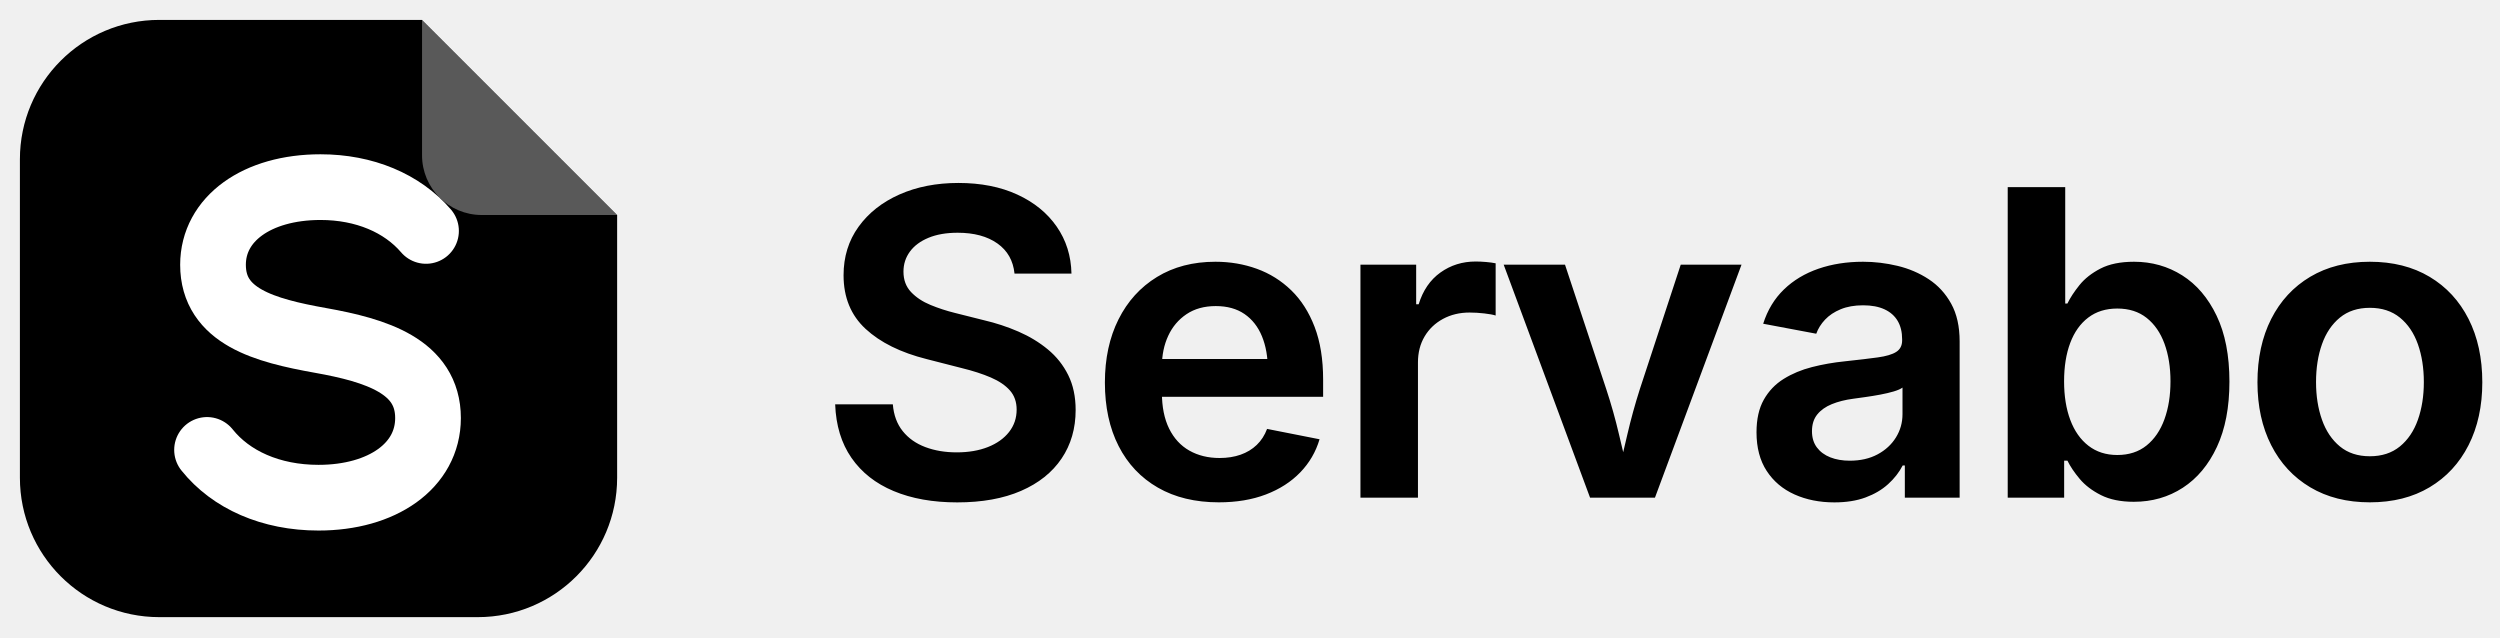
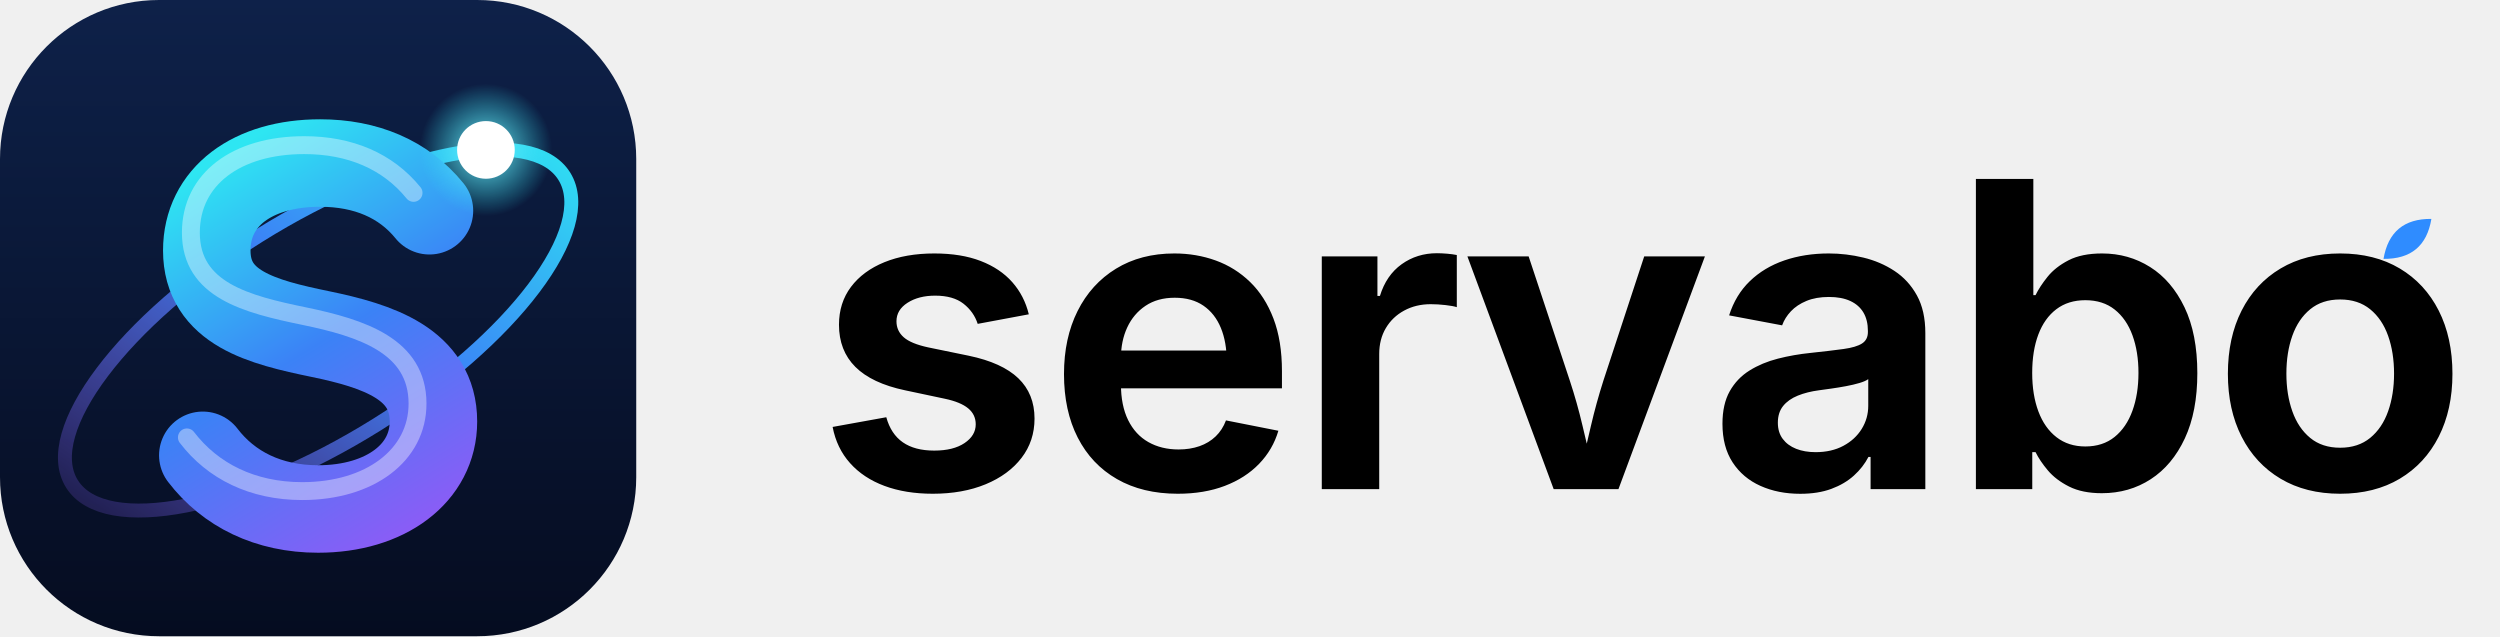
- <svg xmlns="http://www.w3.org/2000/svg" viewBox="0 0 125.58 32" role="img" aria-label="Servabo">
-   <path d="M8 1H21.2L31 10.8V24a7 7 0 0 1-7 7H8a7 7 0 0 1-7-7V8a7 7 0 0 1 7-7Z" fill="currentColor" />
-   <path d="M21.2 1V7.8a3 3 0 0 0 3 3H31Z" fill="#ffffff" fill-opacity="0.35" />
-   <path d="M21.4 11.6C20.2 10.2 18.3 9.4 16.1 9.4C12.9 9.4 10.7 11 10.7 13.3C10.7 15.9 13.3 16.6 16.1 17.1C18.9 17.6 21.5 18.4 21.5 21C21.5 23.4 19.2 25 16 25C13.6 25 11.6 24.1 10.4 22.6" fill="none" stroke="#ffffff" stroke-width="3.3" stroke-linecap="round" stroke-linejoin="round" />
-   <path transform="translate(41.00 25.0) scale(0.01047)" fill="currentColor" d="M676.44 22.544Q501.184 22.544 371.452 -31.832Q241.72 -86.208 169.104 -191.156Q96.488 -296.104 90.944 -447.889H367.593Q373.865 -370.801 414.873 -319.541Q455.881 -268.281 523.308 -242.861Q590.736 -217.441 673.848 -217.441Q759.296 -217.441 824.028 -243.097Q888.76 -268.753 925.175 -315.145Q961.591 -361.536 961.591 -422.392Q961.591 -477.976 929.299 -514.552Q897.007 -551.128 837.784 -576.672Q778.56 -602.216 697.264 -622.056L530.224 -664.847Q342.88 -711.959 237.048 -809.767Q131.216 -907.575 131.216 -1067.24Q131.216 -1200.152 203.104 -1299.836Q274.992 -1399.52 399.416 -1454.76Q523.84 -1510.0 682.096 -1510.0Q843.784 -1510.0 964.777 -1454.328Q1085.769 -1398.656 1153.861 -1300.516Q1221.953 -1202.376 1224.657 -1075.119H951.391Q941.847 -1168.567 869.208 -1219.859Q796.568 -1271.151 678.688 -1271.151Q597.376 -1271.151 538.917 -1246.995Q480.457 -1222.839 449.529 -1180.651Q418.601 -1138.464 418.601 -1084.448Q418.601 -1025.024 455.005 -986.596Q491.409 -948.168 548.405 -924.692Q605.401 -901.216 666.313 -886.216L803.648 -851.697Q890.865 -831.376 970.277 -796.896Q1049.689 -762.416 1111.585 -711.164Q1173.481 -659.912 1209.069 -588.196Q1244.657 -516.48 1244.657 -420.688Q1244.657 -287.888 1177.269 -187.944Q1109.881 -88.0 982.833 -32.728Q855.784 22.544 676.44 22.544Z M1931.456 22.272Q1762.112 22.272 1639.428 -48.216Q1516.744 -118.704 1450.868 -247.704Q1384.992 -376.704 1384.992 -552.592Q1384.992 -725.024 1450.232 -855.376Q1515.472 -985.728 1634.804 -1058.864Q1754.136 -1132 1915.208 -1132.0Q2020.624 -1132.0 2114.037 -1098.18Q2207.449 -1064.36 2279.029 -994.972Q2350.609 -925.584 2391.313 -819.016Q2432.017 -712.448 2432.017 -566.52V-484.176H1507.856V-665.552H2295.704L2166.775 -613.872Q2166.775 -705.728 2138.539 -774.38Q2110.303 -843.031 2054.832 -881.163Q1999.36 -919.295 1916.936 -919.295Q1834.512 -919.295 1776.769 -880.595Q1719.025 -841.896 1688.801 -776.652Q1658.577 -711.408 1658.577 -630.344V-503.856Q1658.577 -401.456 1693.153 -331.372Q1727.729 -261.289 1790.325 -225.861Q1852.92 -190.433 1935.48 -190.433Q1990.68 -190.433 2035.824 -206.193Q2080.968 -221.953 2113.488 -253.109Q2146.007 -284.265 2163.119 -330.032L2414.881 -280.304Q2388.017 -189.392 2322.129 -121.288Q2256.24 -53.184 2157.396 -15.456Q2058.552 22.272 1931.456 22.272Z M2611.08 0.0V-1118.0H2878.393V-927.856H2890.393Q2920.961 -1027.544 2994.845 -1080.34Q3068.729 -1133.136 3163.977 -1133.136Q3186.569 -1133.136 3213.421 -1130.84Q3240.273 -1128.544 3259.729 -1124.52V-873.967Q3242.225 -879.855 3205.257 -884.071Q3168.289 -888.287 3134.449 -888.287Q3063.521 -888.287 3007.149 -857.811Q2950.777 -827.335 2918.881 -773.587Q2886.985 -719.839 2886.985 -649.023V0.0Z M3712.736 0.0 3298.264 -1118.0H3592.465L3790.289 -521.097Q3825.697 -413.777 3851.333 -304.365Q3876.969 -194.953 3904.241 -80.808H3839.537Q3866.377 -194.953 3891.796 -304.149Q3917.216 -413.345 3951.624 -521.097L4147.72 -1118.0H4439.329L4023.993 0.0Z M4884.92 22.544Q4778.488 22.544 4693.716 -15.512Q4608.944 -53.568 4560.104 -128.408Q4511.264 -203.248 4511.264 -313.68Q4511.264 -407.952 4546.24 -470.112Q4581.216 -532.272 4641.476 -569.796Q4701.736 -607.32 4777.656 -626.696Q4853.575 -646.072 4935.464 -654.344Q5032.872 -664.752 5093.063 -673.048Q5153.255 -681.344 5181.595 -699.424Q5209.935 -717.504 5209.935 -754.616V-759.752Q5209.935 -812.04 5188.471 -848.228Q5167.008 -884.415 5125.376 -903.719Q5083.744 -923.023 5022.592 -923.023Q4960.736 -923.023 4914.969 -904.071Q4869.201 -885.119 4840.181 -854.315Q4811.161 -823.512 4797.913 -786.672L4543.264 -834.599Q4574.6 -933.143 4642.847 -999.068Q4711.095 -1064.992 4808.384 -1098.496Q4905.672 -1132.0 5022.344 -1132.0Q5105.561 -1132.0 5187.861 -1112.236Q5270.161 -1092.472 5337.525 -1048.152Q5404.889 -1003.832 5445.365 -930.516Q5485.841 -857.2 5485.841 -749.528V0.0H5222.872V-154.592H5212.6Q5187.119 -105.224 5142.743 -65.02Q5098.367 -24.816 5034.391 -1.136Q4970.415 22.544 4884.92 22.544ZM4958.688 -177.497Q5035.36 -177.497 5092.048 -207.857Q5148.736 -238.216 5180.199 -289.052Q5211.663 -339.888 5211.663 -400.544V-528.328Q5198.503 -518.352 5169.711 -509.796Q5140.92 -501.24 5105.084 -494.536Q5069.248 -487.832 5034.684 -482.98Q5000.12 -478.128 4974.984 -474.696Q4917.76 -467.128 4872.925 -448.924Q4828.089 -430.72 4802.729 -399.268Q4777.369 -367.816 4777.369 -318.936Q4777.369 -272.6 4800.889 -241.16Q4824.409 -209.721 4865.177 -193.609Q4905.945 -177.497 4958.688 -177.497Z M6321.457 19.68Q6227.553 19.68 6164.065 -12.284Q6100.577 -44.248 6062.121 -89.884Q6023.665 -135.52 6002.937 -177.752H5987.257V0.0H5716.488V-1490.0H5992.393V-931.656H6002.937Q6023.233 -973.32 6060.689 -1019.9Q6098.145 -1066.48 6161.497 -1099.24Q6224.849 -1132.0 6322.617 -1132.0Q6450.089 -1132.0 6553.565 -1066.752Q6657.041 -1001.504 6718.621 -873.3Q6780.201 -745.096 6780.201 -556.864Q6780.201 -372.384 6720.201 -243.68Q6660.201 -114.976 6556.509 -47.648Q6452.817 19.68 6321.457 19.68ZM6242.184 -204.825Q6326.016 -204.825 6382.692 -250.525Q6439.367 -296.225 6468.387 -376.172Q6497.407 -456.12 6497.407 -558.0Q6497.407 -659.744 6468.671 -738.556Q6439.935 -817.367 6383.26 -862.431Q6326.584 -907.495 6242.184 -907.495Q6159.92 -907.495 6102.881 -864.135Q6045.841 -820.775 6016.389 -742.531Q5986.937 -664.288 5986.937 -558.0Q5986.937 -452.576 6016.673 -373.129Q6046.409 -293.681 6103.733 -249.253Q6161.056 -204.825 6242.184 -204.825Z M7453.912 22.272Q7288.952 22.272 7167.756 -49.944Q7046.56 -122.16 6980.616 -251.944Q6914.672 -381.728 6914.672 -553.728Q6914.672 -727.432 6980.616 -857.5Q7046.56 -987.568 7167.756 -1059.784Q7288.952 -1132.0 7453.912 -1132.0Q7619.44 -1132.0 7740.488 -1059.784Q7861.537 -987.568 7927.481 -857.5Q7993.425 -727.432 7993.425 -553.728Q7993.425 -381.728 7927.481 -251.944Q7861.537 -122.16 7740.488 -49.944Q7619.44 22.272 7453.912 22.272ZM7453.912 -198.777Q7540.56 -198.777 7598.224 -245.977Q7655.887 -293.177 7684.407 -373.852Q7712.927 -454.528 7712.927 -554.592Q7712.927 -655.656 7684.407 -736.252Q7655.887 -816.847 7598.224 -863.899Q7540.56 -910.951 7453.912 -910.951Q7367.401 -910.951 7310.089 -863.899Q7252.777 -816.847 7224.257 -736.536Q7195.737 -656.224 7195.737 -554.592Q7195.737 -454.528 7224.257 -373.852Q7252.777 -293.177 7310.089 -245.977Q7367.401 -198.777 7453.912 -198.777Z" />
+ <svg xmlns="http://www.w3.org/2000/svg" viewBox="0 0 125.74 32" role="img" aria-label="Servabo">
+   <defs>
+     <linearGradient id="sv-r" gradientUnits="userSpaceOnUse" x1="11" y1="8" x2="22" y2="26">
+       <stop offset="0" stop-color="#2ee6f2" />
+       <stop offset="0.5" stop-color="#3b82f6" />
+       <stop offset="1" stop-color="#8b5cf6" />
+     </linearGradient>
+     <linearGradient id="sv-o" gradientUnits="userSpaceOnUse" x1="2" y1="22" x2="30" y2="10">
+       <stop offset="0" stop-color="#8b5cf6" stop-opacity="0.15" />
+       <stop offset="0.55" stop-color="#3b82f6" />
+       <stop offset="1" stop-color="#2ee6f2" />
+     </linearGradient>
+     <linearGradient id="sv-t" x1="0" y1="0" x2="0" y2="1">
+       <stop offset="0" stop-color="#0e2149" />
+       <stop offset="1" stop-color="#050c20" />
+     </linearGradient>
+     <radialGradient id="sv-g">
+       <stop offset="0" stop-color="#7df3ff" stop-opacity="0.95" />
+       <stop offset="1" stop-color="#2ee6f2" stop-opacity="0" />
+     </radialGradient>
+   </defs>
+   <path d="M8 0H24a8 8 0 0 1 8 8V24a8 8 0 0 1-8 8H8a8 8 0 0 1-8-8V8a8 8 0 0 1 8-8Z" fill="url(#sv-t)" />
+   <ellipse cx="16.0" cy="16.6" rx="14.6" ry="5.6" transform="rotate(-32.0 16.0 16.6)" fill="none" stroke="url(#sv-o)" stroke-width="0.7" />
+   <path d="M21.6 10.6C20.3 9 18.4 8.2 16.1 8.2C12.7 8.2 10.4 9.9 10.4 12.6C10.4 15.5 13.2 16.2 16.1 16.8C19 17.4 21.8 18.3 21.8 21.2C21.8 23.8 19.4 25.6 16 25.6C13.5 25.6 11.5 24.6 10.2 22.9" fill="none" stroke="url(#sv-r)" stroke-width="4.4" stroke-linecap="round" stroke-linejoin="round" />
+   <path d="M21.6 10.6C20.3 9 18.4 8.2 16.1 8.2C12.7 8.2 10.4 9.9 10.4 12.6C10.4 15.5 13.2 16.2 16.1 16.8C19 17.4 21.8 18.3 21.8 21.2C21.8 23.8 19.4 25.6 16 25.6C13.5 25.6 11.5 24.6 10.2 22.9" fill="none" stroke="#fff" stroke-opacity="0.38" stroke-width="0.9" stroke-linecap="round" stroke-linejoin="round" transform="translate(-0.8 -0.9)" />
+   <circle cx="24.44" cy="7.54" r="3.33" fill="url(#sv-g)" />
+   <circle cx="24.44" cy="7.54" r="1.45" fill="#fff" />
+   <g transform="translate(41.00 24.6) scale(0.01047)">
+     <path fill="currentColor" d="M565.216 22.272Q434.232 22.272 333.068 -15.332Q231.904 -52.936 167.64 -124.768Q103.376 -196.6 83.808 -298.648L341.641 -345.265Q363.913 -264.497 421.125 -224.737Q478.337 -184.977 571.857 -184.977Q663.8 -184.977 717.532 -221.153Q771.264 -257.328 771.264 -311.208Q771.264 -357.976 734.868 -388.052Q698.472 -418.128 622.816 -434.104L431.632 -474.648Q271.856 -508.488 193.104 -587.012Q114.352 -665.536 114.352 -789.584Q114.352 -894.656 172.024 -971.396Q229.696 -1048.136 332.7 -1090.068Q435.704 -1132.0 572.416 -1132.0Q701.672 -1132.0 795.349 -1095.772Q889.025 -1059.544 946.869 -994.076Q1004.713 -928.608 1026.257 -839.672L780.744 -793.784Q762.064 -851.624 712.668 -890.471Q663.272 -929.319 576.44 -929.319Q497.177 -929.319 443.853 -895.199Q390.529 -861.08 390.529 -806.2Q390.529 -760.184 425.377 -729.38Q460.225 -698.576 543.104 -680.76L737.593 -640.76Q897.801 -607.352 975.769 -532.5Q1053.737 -457.648 1053.737 -338.76Q1053.737 -231.256 991.325 -150.004Q928.913 -68.752 818.829 -23.24Q708.745 22.272 565.216 22.272Z M1741.744 22.272Q1572.4 22.272 1449.716 -48.216Q1327.032 -118.704 1261.156 -247.704Q1195.28 -376.704 1195.28 -552.592Q1195.28 -725.024 1260.52 -855.376Q1325.76 -985.728 1445.092 -1058.864Q1564.424 -1132 1725.496 -1132.0Q1830.912 -1132.0 1924.325 -1098.18Q2017.737 -1064.36 2089.317 -994.972Q2160.897 -925.584 2201.601 -819.016Q2242.305 -712.448 2242.305 -566.52V-484.176H1318.144V-665.552H2105.992L1977.063 -613.872Q1977.063 -705.728 1948.827 -774.38Q1920.591 -843.031 1865.12 -881.163Q1809.648 -919.295 1727.224 -919.295Q1644.8 -919.295 1587.057 -880.595Q1529.313 -841.896 1499.089 -776.652Q1468.865 -711.408 1468.865 -630.344V-503.856Q1468.865 -401.456 1503.441 -331.372Q1538.017 -261.289 1600.613 -225.861Q1663.208 -190.433 1745.768 -190.433Q1800.968 -190.433 1846.112 -206.193Q1891.256 -221.953 1923.776 -253.109Q1956.295 -284.265 1973.407 -330.032L2225.169 -280.304Q2198.305 -189.392 2132.417 -121.288Q2066.528 -53.184 1967.684 -15.456Q1868.84 22.272 1741.744 22.272Z M2433.656 0.0V-1118.0H2700.969V-927.856H2712.969Q2743.537 -1027.544 2817.421 -1080.34Q2891.305 -1133.136 2986.553 -1133.136Q3009.145 -1133.136 3035.997 -1130.84Q3062.849 -1128.544 3082.305 -1124.52V-873.967Q3064.801 -879.855 3027.833 -884.071Q2990.865 -888.287 2957.025 -888.287Q2886.097 -888.287 2829.725 -857.811Q2773.353 -827.335 2741.457 -773.587Q2709.561 -719.839 2709.561 -649.023V0.0Z M3547.6 0.0 3133.128 -1118.0H3427.329L3625.153 -521.097Q3660.561 -413.777 3686.197 -304.365Q3711.833 -194.953 3739.105 -80.808H3674.401Q3701.241 -194.953 3726.66 -304.149Q3752.08 -413.345 3786.488 -521.097L3982.584 -1118.0H4274.193L3858.857 0.0Z M4732.072 22.544Q4625.64 22.544 4540.868 -15.512Q4456.096 -53.568 4407.256 -128.408Q4358.416 -203.248 4358.416 -313.68Q4358.416 -407.952 4393.392 -470.112Q4428.368 -532.272 4488.628 -569.796Q4548.888 -607.32 4624.808 -626.696Q4700.727 -646.072 4782.616 -654.344Q4880.024 -664.752 4940.215 -673.048Q5000.407 -681.344 5028.747 -699.424Q5057.087 -717.504 5057.087 -754.616V-759.752Q5057.087 -812.04 5035.623 -848.228Q5014.16 -884.415 4972.528 -903.719Q4930.896 -923.023 4869.744 -923.023Q4807.888 -923.023 4762.121 -904.071Q4716.353 -885.119 4687.333 -854.315Q4658.313 -823.512 4645.065 -786.672L4390.416 -834.599Q4421.752 -933.143 4489.999 -999.068Q4558.247 -1064.992 4655.536 -1098.496Q4752.824 -1132.0 4869.496 -1132.0Q4952.713 -1132.0 5035.013 -1112.236Q5117.313 -1092.472 5184.677 -1048.152Q5252.041 -1003.832 5292.517 -930.516Q5332.993 -857.2 5332.993 -749.528V0.0H5070.024V-154.592H5059.752Q5034.271 -105.224 4989.895 -65.02Q4945.519 -24.816 4881.543 -1.136Q4817.567 22.544 4732.072 22.544ZM4805.84 -177.497Q4882.512 -177.497 4939.2 -207.857Q4995.888 -238.216 5027.351 -289.052Q5058.815 -339.888 5058.815 -400.544V-528.328Q5045.655 -518.352 5016.863 -509.796Q4988.072 -501.24 4952.236 -494.536Q4916.4 -487.832 4881.836 -482.98Q4847.272 -478.128 4822.136 -474.696Q4764.912 -467.128 4720.077 -448.924Q4675.241 -430.72 4649.881 -399.268Q4624.521 -367.816 4624.521 -318.936Q4624.521 -272.6 4648.041 -241.16Q4671.561 -209.721 4712.329 -193.609Q4753.097 -177.497 4805.84 -177.497Z M6180.897 19.68Q6086.993 19.68 6023.505 -12.284Q5960.017 -44.248 5921.561 -89.884Q5883.105 -135.52 5862.377 -177.752H5846.697V0.0H5575.928V-1490.0H5851.833V-931.656H5862.377Q5882.673 -973.32 5920.129 -1019.9Q5957.585 -1066.48 6020.937 -1099.24Q6084.289 -1132.0 6182.057 -1132.0Q6309.529 -1132.0 6413.005 -1066.752Q6516.481 -1001.504 6578.061 -873.3Q6639.641 -745.096 6639.641 -556.864Q6639.641 -372.384 6579.641 -243.68Q6519.641 -114.976 6415.949 -47.648Q6312.257 19.68 6180.897 19.68ZM6101.624 -204.825Q6185.456 -204.825 6242.132 -250.525Q6298.807 -296.225 6327.827 -376.172Q6356.847 -456.12 6356.847 -558.0Q6356.847 -659.744 6328.111 -738.556Q6299.375 -817.367 6242.7 -862.431Q6186.024 -907.495 6101.624 -907.495Q6019.36 -907.495 5962.321 -864.135Q5905.281 -820.775 5875.829 -742.531Q5846.377 -664.288 5846.377 -558.0Q5846.377 -452.576 5876.113 -373.129Q5905.849 -293.681 5963.173 -249.253Q6020.496 -204.825 6101.624 -204.825Z M7325.64 22.272Q7160.68 22.272 7039.484 -49.944Q6918.288 -122.16 6852.344 -251.944Q6786.4 -381.728 6786.4 -553.728Q6786.4 -727.432 6852.344 -857.5Q6918.288 -987.568 7039.484 -1059.784Q7160.68 -1132.0 7325.64 -1132.0Q7491.168 -1132.0 7612.216 -1059.784Q7733.265 -987.568 7799.209 -857.5Q7865.153 -727.432 7865.153 -553.728Q7865.153 -381.728 7799.209 -251.944Q7733.265 -122.16 7612.216 -49.944Q7491.168 22.272 7325.64 22.272ZM7325.64 -198.777Q7412.288 -198.777 7469.952 -245.977Q7527.615 -293.177 7556.135 -373.852Q7584.655 -454.528 7584.655 -554.592Q7584.655 -655.656 7556.135 -736.252Q7527.615 -816.847 7469.952 -863.899Q7412.288 -910.951 7325.64 -910.951Q7239.129 -910.951 7181.817 -863.899Q7124.505 -816.847 7095.985 -736.536Q7067.465 -656.224 7067.465 -554.592Q7067.465 -454.528 7095.985 -373.852Q7124.505 -293.177 7181.817 -245.977Q7239.129 -198.777 7325.64 -198.777Z" />
+     <path fill="#2f8cff" d="M7534 -1106Q7732 -1104 7764 -1298Q7567 -1300 7534 -1106Z" />
+   </g>
</svg>
